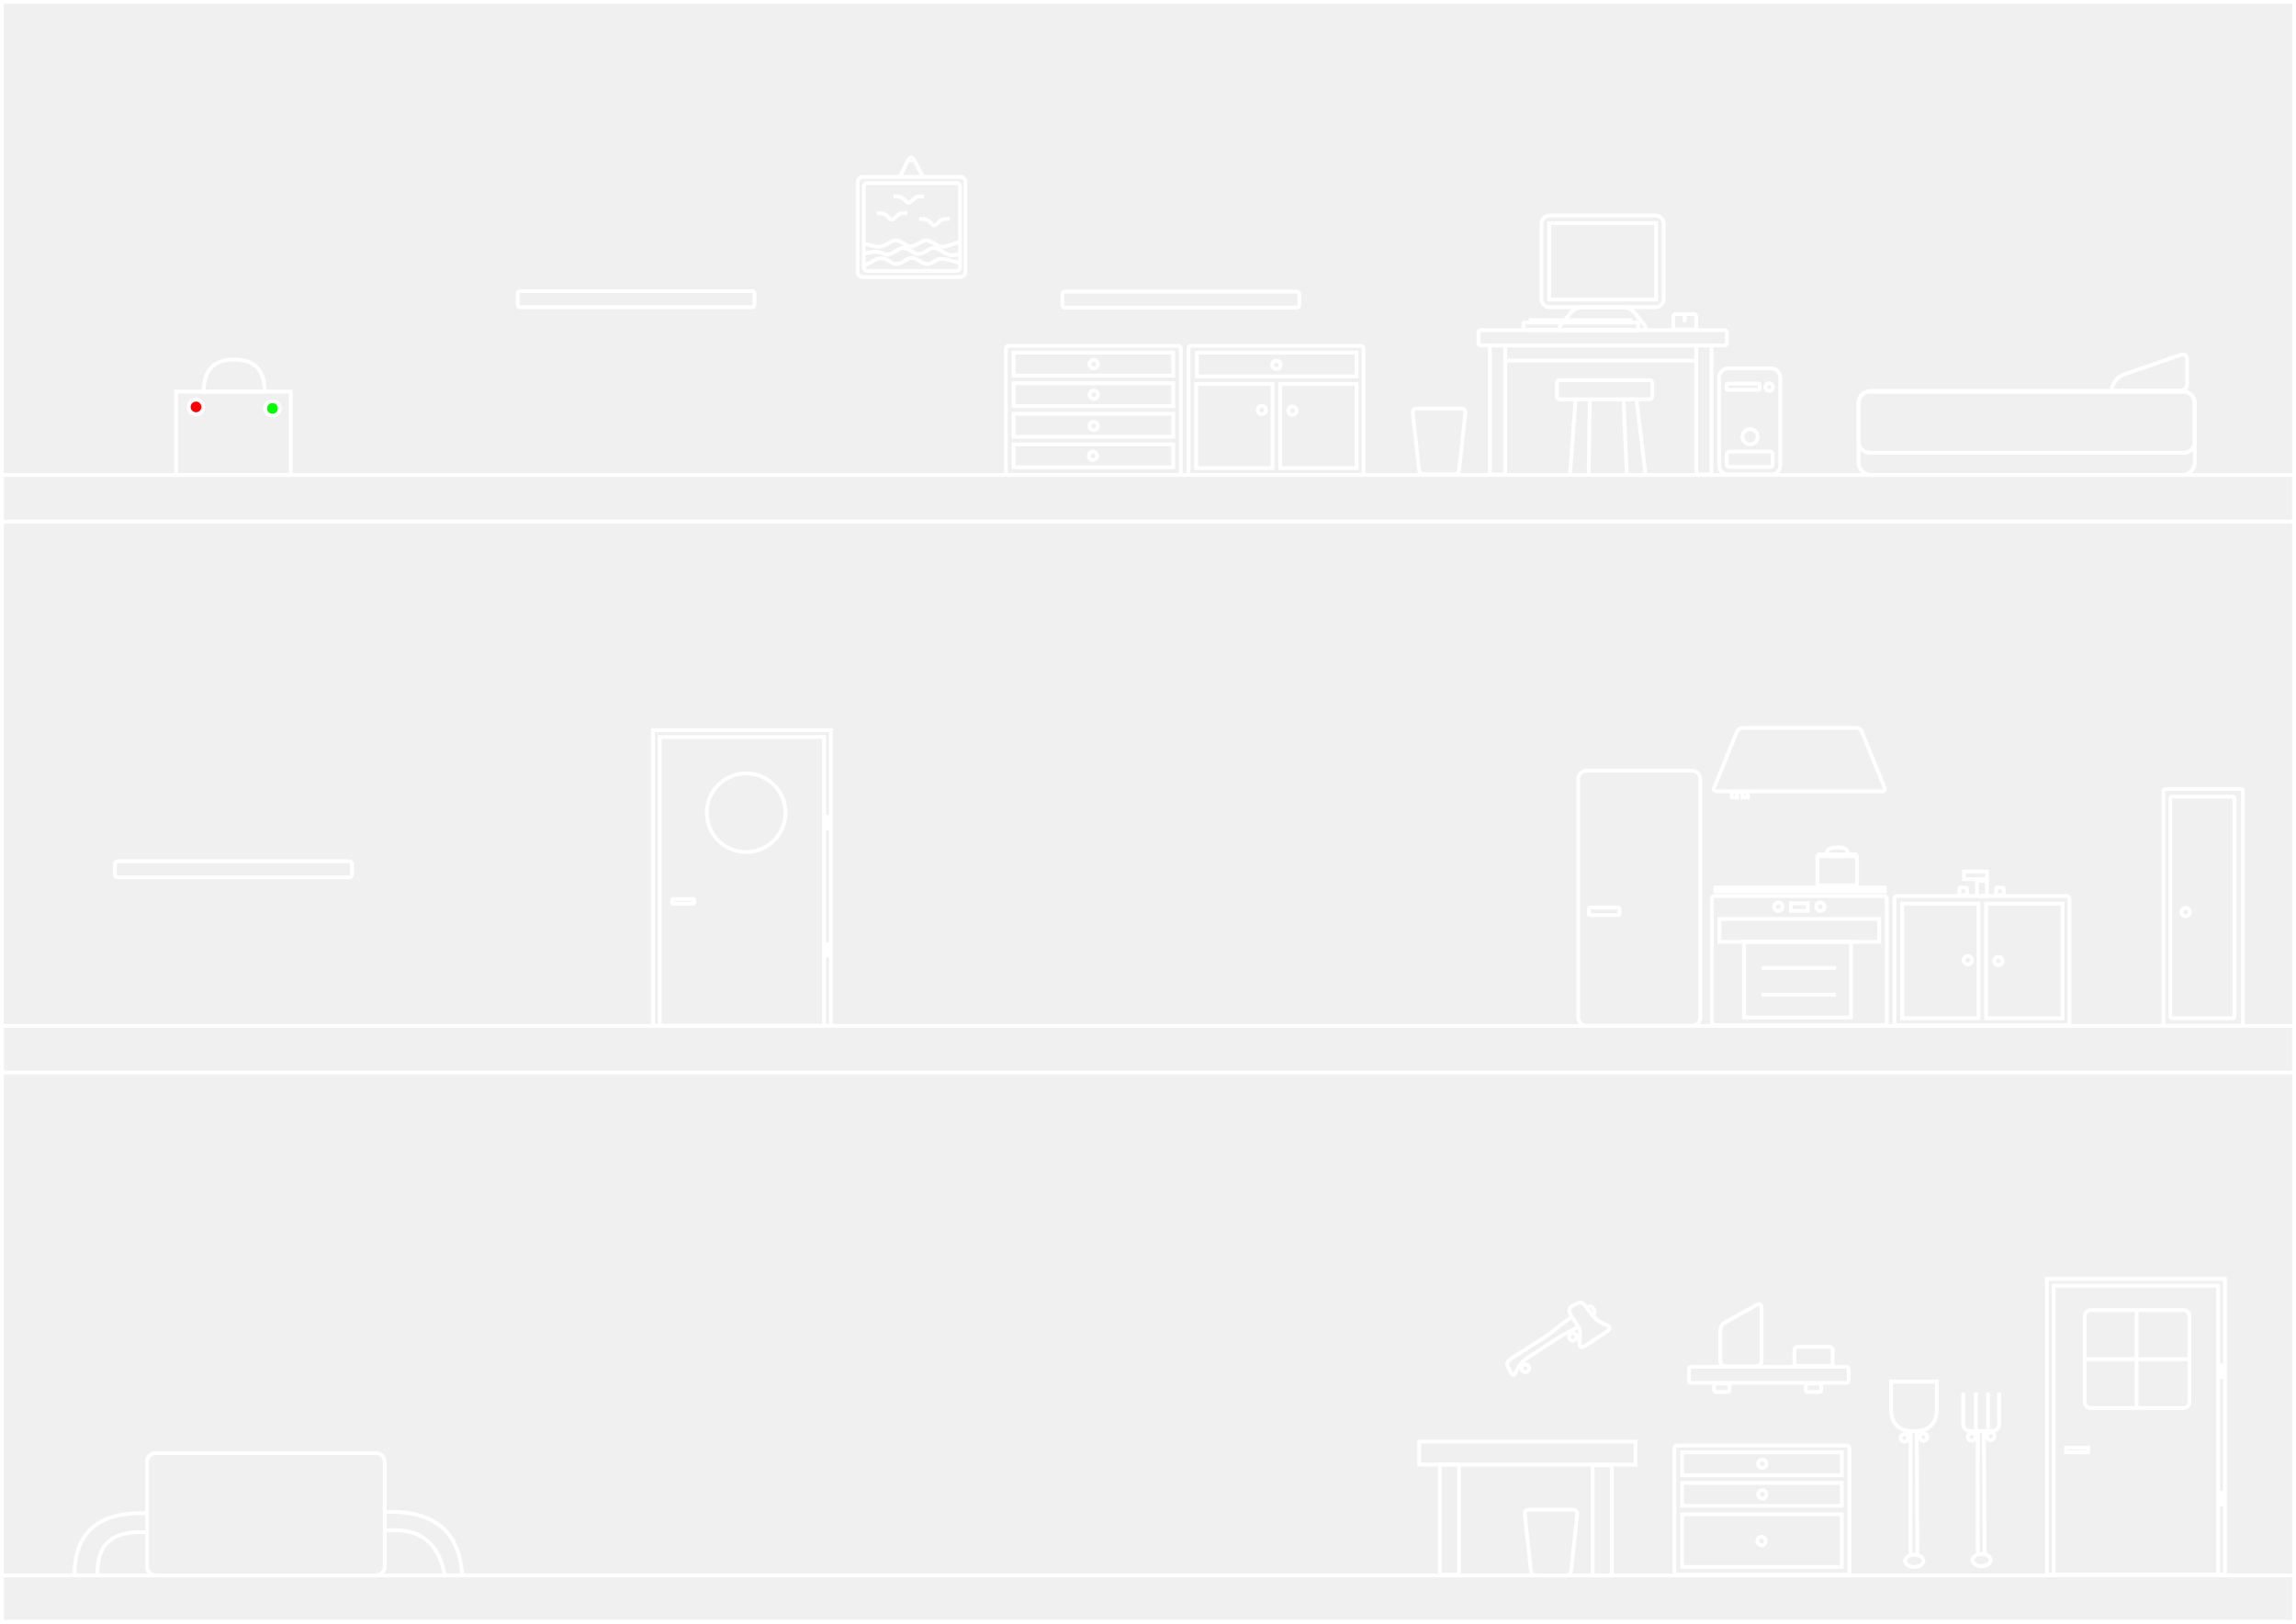
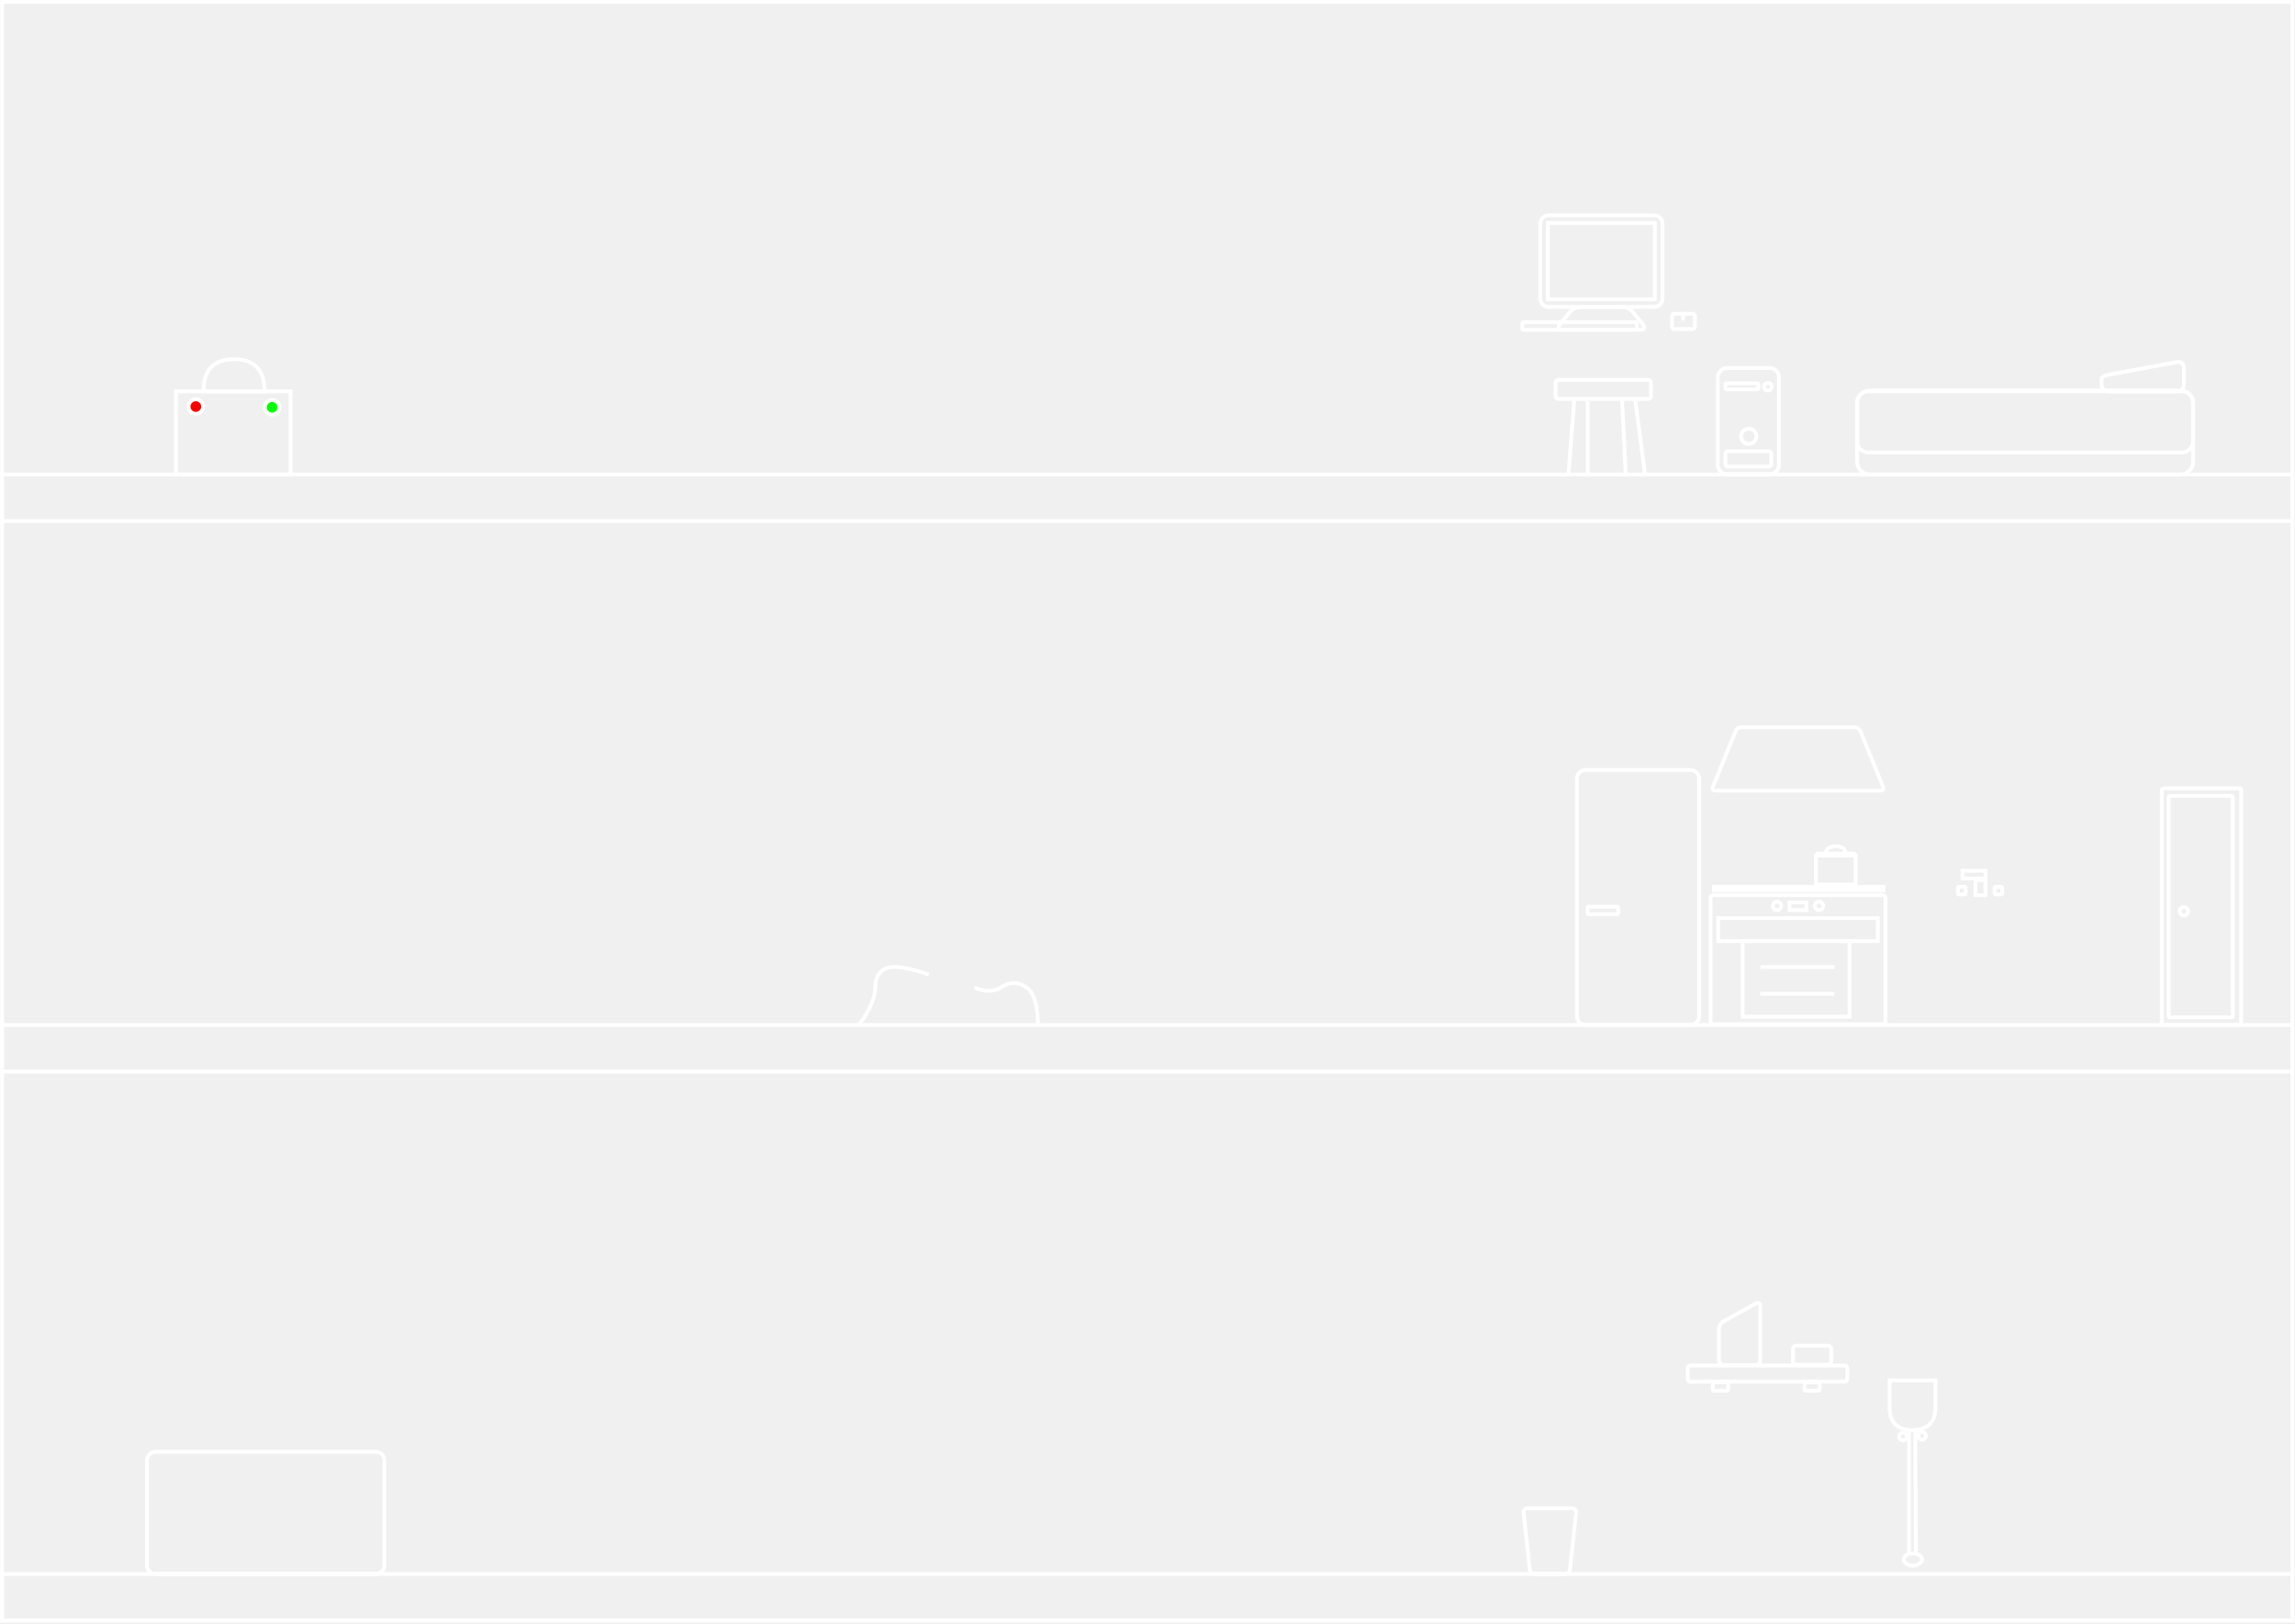
- <svg xmlns="http://www.w3.org/2000/svg" version="1.1" width="3005px" height="2125px">
+ <svg xmlns="http://www.w3.org/2000/svg" version="1.1" width="3006px" height="2126px">
  <g transform="translate(.5 .5)" pointer-events="none" stroke="#fff" stroke-width="5">
-     <rect x="2" y="2" width="3e3" height="2120" fill="none" />
-     <rect x="854" y="955" width="233" height="387" fill="none" />
-     <rect x="1122" y="231" width="141" height="131" rx="6.55" ry="6.55" fill="none" />
-     <path d="m1207.3 231l-10.75-21.09q-4.54-8.91-8.94 0.07l-10.31 21.02" fill="none" stroke-miterlimit="10" />
+     <rect x="2.21" y="2" width="3e3" height="2120" fill="none" />
    <rect x="2017" y="281.5" width="160" height="120" rx="10.8" ry="10.8" fill="none" />
    <rect x="2027" y="291.5" width="140" height="100" fill="none" />
    <path d="m2097 431.5h-50q-10 0-3.75-7.81l11.5-14.38q6.25-7.81 16.25-7.81h52q10 0 16.25 7.81l11.5 14.38q6.25 7.81-3.75 7.81z" fill="none" stroke-miterlimit="10" />
-     <path d="m2127.3 401" fill="none" stroke-miterlimit="10" stroke-opacity=".5" />
-     <ellipse cx="2127" cy="401" rx=".5" ry=".5" fill="#fff" fill-opacity=".5" stroke-opacity=".5" />
-     <path d="m2127.3 401z" fill="#fff" fill-opacity=".5" stroke-miterlimit="10" stroke-opacity=".5" />
+     <path d="m2126.5 402" fill="none" stroke-miterlimit="10" stroke-opacity=".5" />
+     <ellipse cx="2127" cy="402" rx=".5" ry=".5" fill="#fff" fill-opacity=".5" stroke-opacity=".5" />
+     <path d="m2126.5 402z" fill="#fff" fill-opacity=".5" stroke-miterlimit="10" stroke-opacity=".5" />
    <rect x="2189.5" y="410.5" width="30" height="20" rx="3" ry="3" fill="none" />
-     <rect x="1934.5" y="431.5" width="325" height="20" rx="3" ry="3" fill="none" />
-     <rect x="1969.5" y="451.5" width="250" height="20" fill="none" />
-     <rect x="1949.5" y="451.5" width="20" height="169" fill="none" />
-     <rect x="2219.5" y="451.5" width="20" height="169" fill="none" />
    <rect x="2249.5" y="481.5" width="80" height="139" rx="12" ry="12" fill="none" />
    <ellipse cx="2315" cy="506" rx="5" ry="5" fill="none" />
    <rect x="2259.5" y="501.5" width="43" height="8" rx="1.2" ry="1.2" fill="none" />
    <ellipse cx="2290" cy="571" rx="10" ry="10" fill="none" />
    <rect x="2259.5" y="590.5" width="60" height="20" rx="3" ry="3" fill="none" />
    <rect x="2" y="621" width="3e3" height="61" fill="none" />
-     <path d="m2204.4 421v-10" fill="none" stroke-miterlimit="10" />
+     <path d="m2204 419.5v-10" fill="none" stroke-miterlimit="10" />
    <rect x="230" y="512" width="150" height="109" fill="none" />
    <rect x="2" y="1342" width="3e3" height="61" fill="none" />
    <rect x="2" y="2061" width="3e3" height="61" fill="none" />
-     <rect x="1130" y="239" width="126" height="115" rx="4.6" ry="4.6" fill="none" />
-     <ellipse cx="1192" cy="208" rx="1.5" ry="1.5" fill="none" />
-     <path d="m1169 256.5h5q5 0 10 5l2.5 2.5q2.5 2.5 7.5-2.5l2.5-2.5q2.5-2.5 7.5-2.5h5" fill="none" stroke-miterlimit="10" />
-     <path d="m1202.5 286h5q5 0 10 5l2.5 2.5q2.5 2.5 7.5-2.5l2.5-2.5q2.5-2.5 7.5-2.5h5" fill="none" stroke-miterlimit="10" />
-     <path d="m1147 278.5h5q5 0 10 5l2.5 2.5q2.5 2.5 7.5-2.5l2.5-2.5q2.5-2.5 7.5-2.5h5" fill="none" stroke-miterlimit="10" />
-     <path d="m1130.1 318.14l12.2 3.27q9.66 2.59 18.23-2.55l5.72-3.43q5.71-3.43 14.28 1.71l5.72 3.43q5.71 3.43 14.28-1.71l5.72-3.43q5.71-3.43 14.28 1.71l5.72 3.43q5.71 3.43 15.16 0.17l15.84-5.45" fill="none" stroke-miterlimit="10" />
-     <path d="m1131.6 331l7.72-1.5q7.71-1.5 15.21 1.5l3.75 1.5q3.75 1.5 12.32-3.64l5.72-3.43q5.71-3.43 14.28 1.71l5.72 3.43q5.71 3.43 14.28-1.71l5.72-3.43q5.71-3.43 14.28 1.71l5.72 3.43q5.71 3.43 12.71 2.43l3.5-0.5q3.5-0.5-3.5 0.5l-7 1" fill="none" stroke-miterlimit="10" />
-     <path d="m1129.9 347.86l14.36-8q8.74-4.86 17.31 0.28l5.72 3.43q5.71 3.43 14.28-1.71l5.72-3.43q5.71-3.43 14.28 1.71l5.72 3.43q5.71 3.43 14.21-1.57l4.25-2.5q4.25-2.5 13.96-0.1l16.86 4.17" fill="none" stroke-miterlimit="10" />
    <path transform="rotate(-90,306,491)" d="m285 451q42 0 42 40t-42 40z" fill="none" stroke-miterlimit="10" />
-     <rect x="1316" y="452" width="229" height="169" rx="3.38" ry="3.38" fill="none" />
-     <rect x="1326" y="461" width="209" height="30" fill="none" />
-     <rect x="1326" y="501" width="209" height="30" fill="none" />
-     <rect x="1326" y="541" width="209" height="30" fill="none" />
-     <ellipse cx="1431" cy="476" rx="5.5" ry="5.5" fill="none" />
-     <ellipse cx="1431" cy="516" rx="5.5" ry="5.5" fill="none" />
-     <ellipse cx="1431" cy="557" rx="5.5" ry="5.5" fill="none" />
-     <rect x="1326" y="581" width="209" height="30" fill="none" />
-     <ellipse cx="1430" cy="596" rx="5.5" ry="5.5" fill="none" />
-     <rect x="1555" y="452" width="229" height="169" rx="3.38" ry="3.38" fill="none" />
-     <rect x="1565" y="502" width="100" height="110" fill="none" />
-     <rect x="1675" y="502" width="100" height="110" fill="none" />
-     <ellipse cx="1651" cy="536" rx="5.5" ry="5.5" fill="none" />
-     <ellipse cx="1691" cy="537" rx="5.5" ry="5.5" fill="none" />
-     <rect x="1566" y="461" width="209" height="31" fill="none" />
-     <ellipse cx="1670" cy="477" rx="5.5" ry="5.5" fill="none" />
    <rect x="2065" y="1008" width="160" height="334" rx="11.2" ry="11.2" fill="none" />
    <rect x="2079" y="1187" width="40" height="10" rx="1.5" ry="1.5" fill="none" />
    <rect x="2240" y="1172" width="229" height="169" rx="3.38" ry="3.38" fill="none" />
    <rect x="2250" y="1202" width="209" height="30" fill="none" />
-     <rect x="2479" y="1172" width="229" height="169" rx="3.38" ry="3.38" fill="none" />
-     <rect x="2489" y="1182" width="100" height="150" fill="none" />
-     <rect x="2599" y="1182" width="100" height="150" fill="none" />
-     <ellipse cx="2575" cy="1256" rx="5.5" ry="5.5" fill="none" />
-     <ellipse cx="2615" cy="1257" rx="5.5" ry="5.5" fill="none" />
    <rect x="2587" y="1152" width="13" height="20" fill="none" />
    <rect x="2570" y="1140" width="30" height="10" fill="none" />
    <rect x="2612" y="1161" width="10" height="10" rx="1.5" ry="1.5" fill="none" />
    <rect x="2564" y="1161" width="10" height="10" rx="1.5" ry="1.5" fill="none" />
    <rect x="2831" y="1032" width="104" height="310" rx="2.08" ry="2.08" fill="none" />
    <rect x="2840" y="1042" width="84" height="290" rx="1.68" ry="1.68" fill="none" />
    <ellipse cx="2860" cy="1193" rx="5.5" ry="5.5" fill="none" />
-     <path transform="rotate(180,1883,577)" d="m1883 620h-28.5q-6.5 0-5.8-6.46l7.93-73.08q0.7-6.46 7.2-6.46h38.34q6.5 0 7.2 6.46l7.93 73.08q0.7 6.46-5.8 6.46z" fill="none" stroke-miterlimit="10" />
    <rect x="2432" y="511" width="440" height="110" rx="16.5" ry="16.5" fill="none" />
-     <path d="m2800 511h-30q-10 0-4.66-8.45l3.33-5.28q3.33-5.27 12.78-8.53l71.1-24.48q9.45-3.26 9.45 6.74v30q0 10-10 10h-52" fill="none" stroke-miterlimit="10" />
    <rect x="2432" y="512" width="440" height="80" rx="14.4" ry="14.4" fill="none" />
    <rect x="2037" y="497" width="125" height="25" rx="3.75" ry="3.75" fill="none" />
-     <path d="m2054.4 619.57l7.14-97.14" fill="none" stroke-miterlimit="10" />
-     <path d="m2078.7 622.43l1.43-98.57" fill="none" stroke-miterlimit="10" />
-     <path d="m2153 619.57l-11.43-95.71" fill="none" stroke-miterlimit="10" />
-     <path d="m2128.7 622.43l-4.28-100" fill="none" stroke-miterlimit="10" />
-     <rect x="1857" y="1886" width="283" height="30" fill="none" />
-     <rect x="1884" y="1916" width="25" height="144" fill="none" />
-     <rect x="2191" y="1891" width="229" height="169" rx="3.38" ry="3.38" fill="none" />
-     <rect x="2201" y="1900" width="209" height="30" fill="none" />
-     <rect x="2201" y="1940" width="209" height="30" fill="none" />
-     <ellipse cx="2306" cy="1915" rx="5.5" ry="5.5" fill="none" />
-     <ellipse cx="2306" cy="1955" rx="5.5" ry="5.5" fill="none" />
-     <rect x="2201" y="1981" width="209" height="69" fill="none" />
-     <ellipse cx="2305" cy="2016" rx="5.5" ry="5.5" fill="none" />
-     <rect x="2084" y="1917" width="25" height="144" fill="none" />
-     <path d="m2065.3 1735.7l-14.49 7.64q-8.85 4.67-17.22 10.14l-35.26 23.06q-8.37 5.47-12.84 14.41l-2.77 5.53q-2.76 5.53-7.23-3.41l-2.77-5.53q-2.76-5.53 5.67-10.91l41.14-26.24q8.43-5.38 16.15-11.74l4.64-3.82q4.64-3.82 10.93-8.17l6.28-4.36" fill="none" stroke-miterlimit="10" />
-     <path d="m2061 1729l-5.57-8.6q-5.43-8.4 3.51-12.87l5.53-2.77q5.53-2.76 11.37 5.36l6.32 8.76q5.84 8.12 14.94 12.26l6.45 2.93q6.45 2.93-1.9 8.43l-27.3 18q-8.35 5.5-7.58-4.47l0.61-8.02q0.62-8.01-2.88-13.51l-3.5-5.5" fill="none" stroke-miterlimit="10" />
-     <path d="m2076 1710l3.5-1q3.5-1 5.5 3l1 2q1 2-0.5 5l-1.5 3" fill="none" stroke-miterlimit="10" />
+     <path d="m2054 619.5l7.5-97.5" fill="none" stroke-miterlimit="10" />
+     <path d="m2079 622v-97.5" fill="none" stroke-miterlimit="10" />
+     <path d="m2154 619.5l-12.5-95" fill="none" stroke-miterlimit="10" />
+     <path d="m2129 622l-5-100" fill="none" stroke-miterlimit="10" />
    <path d="m2500 2034v-161" fill="none" stroke-miterlimit="10" />
    <path d="m2509 2033l-1-161" fill="none" stroke-miterlimit="10" />
-     <ellipse cx="2058" cy="1749" rx="5" ry="5" fill="none" />
-     <ellipse cx="1996" cy="1790" rx="5" ry="5" fill="none" />
    <rect x="2210" y="1788" width="209" height="21" rx="3.15" ry="3.15" fill="none" />
    <path d="m2354.5 1035h-107.5q-6 0-3.73-5.56l29.31-71.88q2.26-5.56 8.26-5.56h147.32q6 0 8.26 5.56l29.31 71.88q2.27 5.56-3.73 5.56z" fill="none" stroke-miterlimit="10" />
-     <rect x="2280" y="1036" width="7" height="7" fill="none" />
-     <rect x="2266" y="1036" width="7" height="7" fill="none" />
    <rect x="2244.5" y="1161" width="222" height="5" fill="none" />
    <rect x="2378" y="1120" width="52" height="38" fill="none" />
    <rect x="2282" y="1232" width="140" height="99" fill="none" />
    <rect x="2343.5" y="1181.5" width="22" height="10" fill="none" />
    <ellipse cx="2327" cy="1186" rx="5.5" ry="5.5" fill="none" />
    <ellipse cx="2382" cy="1186" rx="5.5" ry="5.5" fill="none" />
    <path d="m2305.4 1266.1h97.15" fill="none" stroke-miterlimit="10" />
    <path d="m2305 1301.1h97.15" fill="none" stroke-miterlimit="10" />
    <rect x="2243" y="1810" width="20" height="11" rx="1.65" ry="1.65" fill="none" />
    <rect x="2363" y="1810" width="20" height="11" rx="1.65" ry="1.65" fill="none" />
    <path d="m2278 1787.5h-19.5q-7.5 0-7.5-7.5v-39q0-7.5 6.56-11.14l40.88-22.72q6.56-3.64 6.56 3.86v69q0 7.5-7.5 7.5z" fill="none" stroke-miterlimit="10" />
    <rect x="2348" y="1762" width="50" height="25" rx="3.75" ry="3.75" fill="none" />
    <ellipse cx="2505" cy="2042" rx="12" ry="8" fill="none" />
    <path transform="rotate(90,2504.5,1840)" d="m2472 1810h35q30 0 30 30t-30 30h-35z" fill="none" stroke-miterlimit="10" />
    <ellipse cx="2492" cy="1881" rx="5" ry="5" fill="none" />
    <ellipse cx="2517" cy="1880" rx="5" ry="5" fill="none" />
-     <path d="m2588 2033v-161" fill="none" stroke-miterlimit="10" />
-     <path d="m2597 2032l-1-161" fill="none" stroke-miterlimit="10" />
-     <ellipse cx="2593" cy="2041" rx="12" ry="8" fill="none" />
-     <ellipse cx="2580" cy="1880" rx="5" ry="5" fill="none" />
-     <ellipse cx="2605" cy="1879" rx="5" ry="5" fill="none" />
-     <path d="m2569 1822v40q0 10 10 10h27q10 0 10-10v-40" fill="none" stroke-miterlimit="10" />
-     <path d="m2585.5 1869.5v-48" fill="none" stroke-miterlimit="10" />
-     <path d="m2601.5 1869.5v-48" fill="none" stroke-miterlimit="10" />
    <rect x="192" y="1901" width="311" height="160" rx="11.2" ry="11.2" fill="none" />
-     <rect x="863" y="964" width="215" height="378" fill="none" />
-     <rect x="879" y="1176" width="29" height="6" rx=".9" ry=".9" fill="none" />
-     <ellipse cx="976" cy="1063" rx="51.5" ry="51.5" fill="none" />
-     <path d="m1082.5 1086v-20" fill="none" stroke-miterlimit="10" />
-     <path d="m1082.5 1252.5v-20" fill="none" stroke-miterlimit="10" />
-     <rect x="2678.5" y="1673" width="233" height="387" fill="none" />
-     <rect x="2687.5" y="1682" width="215" height="378" fill="none" />
-     <rect x="2703.5" y="1894" width="29" height="6" fill="none" />
-     <path d="m2907 1804v-20" fill="none" stroke-miterlimit="10" />
-     <path d="m2907 1970.5v-20" fill="none" stroke-miterlimit="10" />
-     <rect x="2728" y="1714" width="137" height="128" rx="7.68" ry="7.68" fill="none" />
-     <path d="m2795.9 1842.4v-128.57" fill="none" stroke-miterlimit="10" />
-     <path d="m2864.4 1778.1h-137.14" fill="none" stroke-miterlimit="10" />
-     <rect x="677" y="380.5" width="310" height="21" rx="3.15" ry="3.15" fill="none" />
-     <rect x="1390" y="381" width="310" height="21" rx="3.15" ry="3.15" fill="none" />
-     <rect x="150" y="1126.5" width="310" height="21" rx="3.15" ry="3.15" fill="none" />
-     <path d="m2389 1117.5l2.25-4.5q2.25-4.5 12.25-4.5h5.75q5.75 0 7.75 4.5l2 4.5" fill="none" stroke-miterlimit="10" />
    <path d="m2378 1117.5h52" fill="none" stroke-miterlimit="10" />
    <path transform="rotate(180,2029.5,2018)" d="m2029.5 2061h-28.5q-6.5 0-5.8-6.46l7.93-73.08q0.7-6.46 7.2-6.46h38.34q6.5 0 7.2 6.46l7.93 73.08q0.7 6.46-5.8 6.46z" fill="none" stroke-miterlimit="10" />
-     <path d="m97 2061q0-86 97-81" fill="none" stroke-miterlimit="10" />
-     <path d="m127 2061q-2-62 66-56" fill="none" stroke-miterlimit="10" />
-     <path d="m581.57 2061q-11.57-65-77.14-58.57" fill="none" stroke-miterlimit="10" />
-     <path d="m604.43 2062.4q-4.43-88.43-101.43-84.29" fill="none" stroke-miterlimit="10" />
    <rect x="1993.5" y="421.5" width="150" height="10" rx="1.5" ry="1.5" fill="none" />
    <ellipse cx="256" cy="532" rx="9.5" ry="9.5" fill="#f00" />
-     <ellipse cx="356" cy="534" rx="9.5" ry="9.5" fill="#0f0" />
-     <path d="m2000.4 418.35h135.3" fill="none" stroke-miterlimit="10" />
+     <ellipse cx="356" cy="533" rx="9.5" ry="9.5" fill="#0f0" />
+     <path d="m2806 512h-44q-10 0-10-10v-5q0-5 9.83-6.82l88.34-16.36q9.83-1.82 9.83 8.18v20q0 10-10 10z" fill="none" stroke-miterlimit="10" />
+     <path transform="rotate(-90,2404,1113)" d="m2399 1100q10 0 10 13t-10 13z" fill="none" stroke-miterlimit="10" />
+     <path d="m1125.2 1341.2q20.8-29.2 20.8-48.7t15-25 55 8.5" fill="none" stroke-miterlimit="10" />
+     <path d="m1276 1293q21 9 36-1t31 0 16 50.67" fill="none" stroke-miterlimit="10" />
  </g>
</svg>
